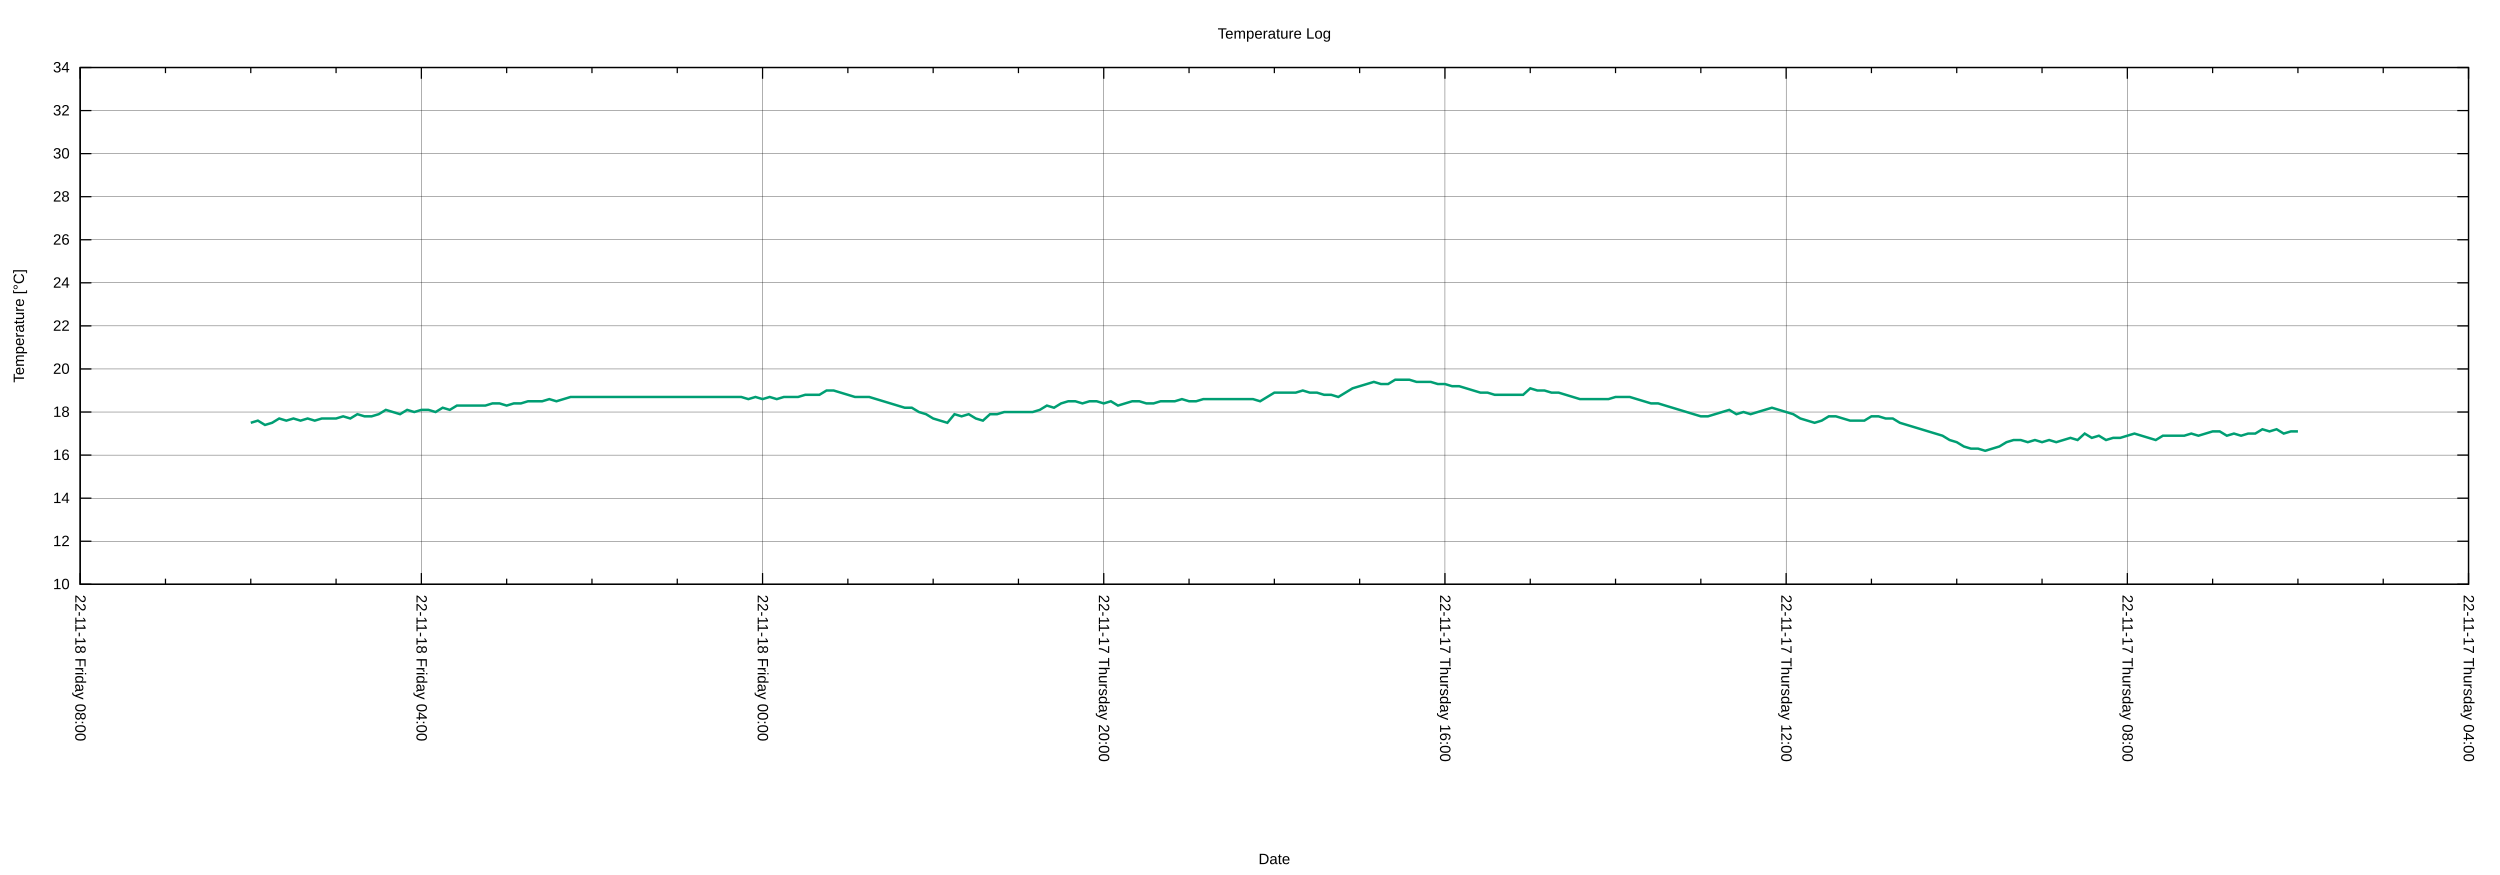
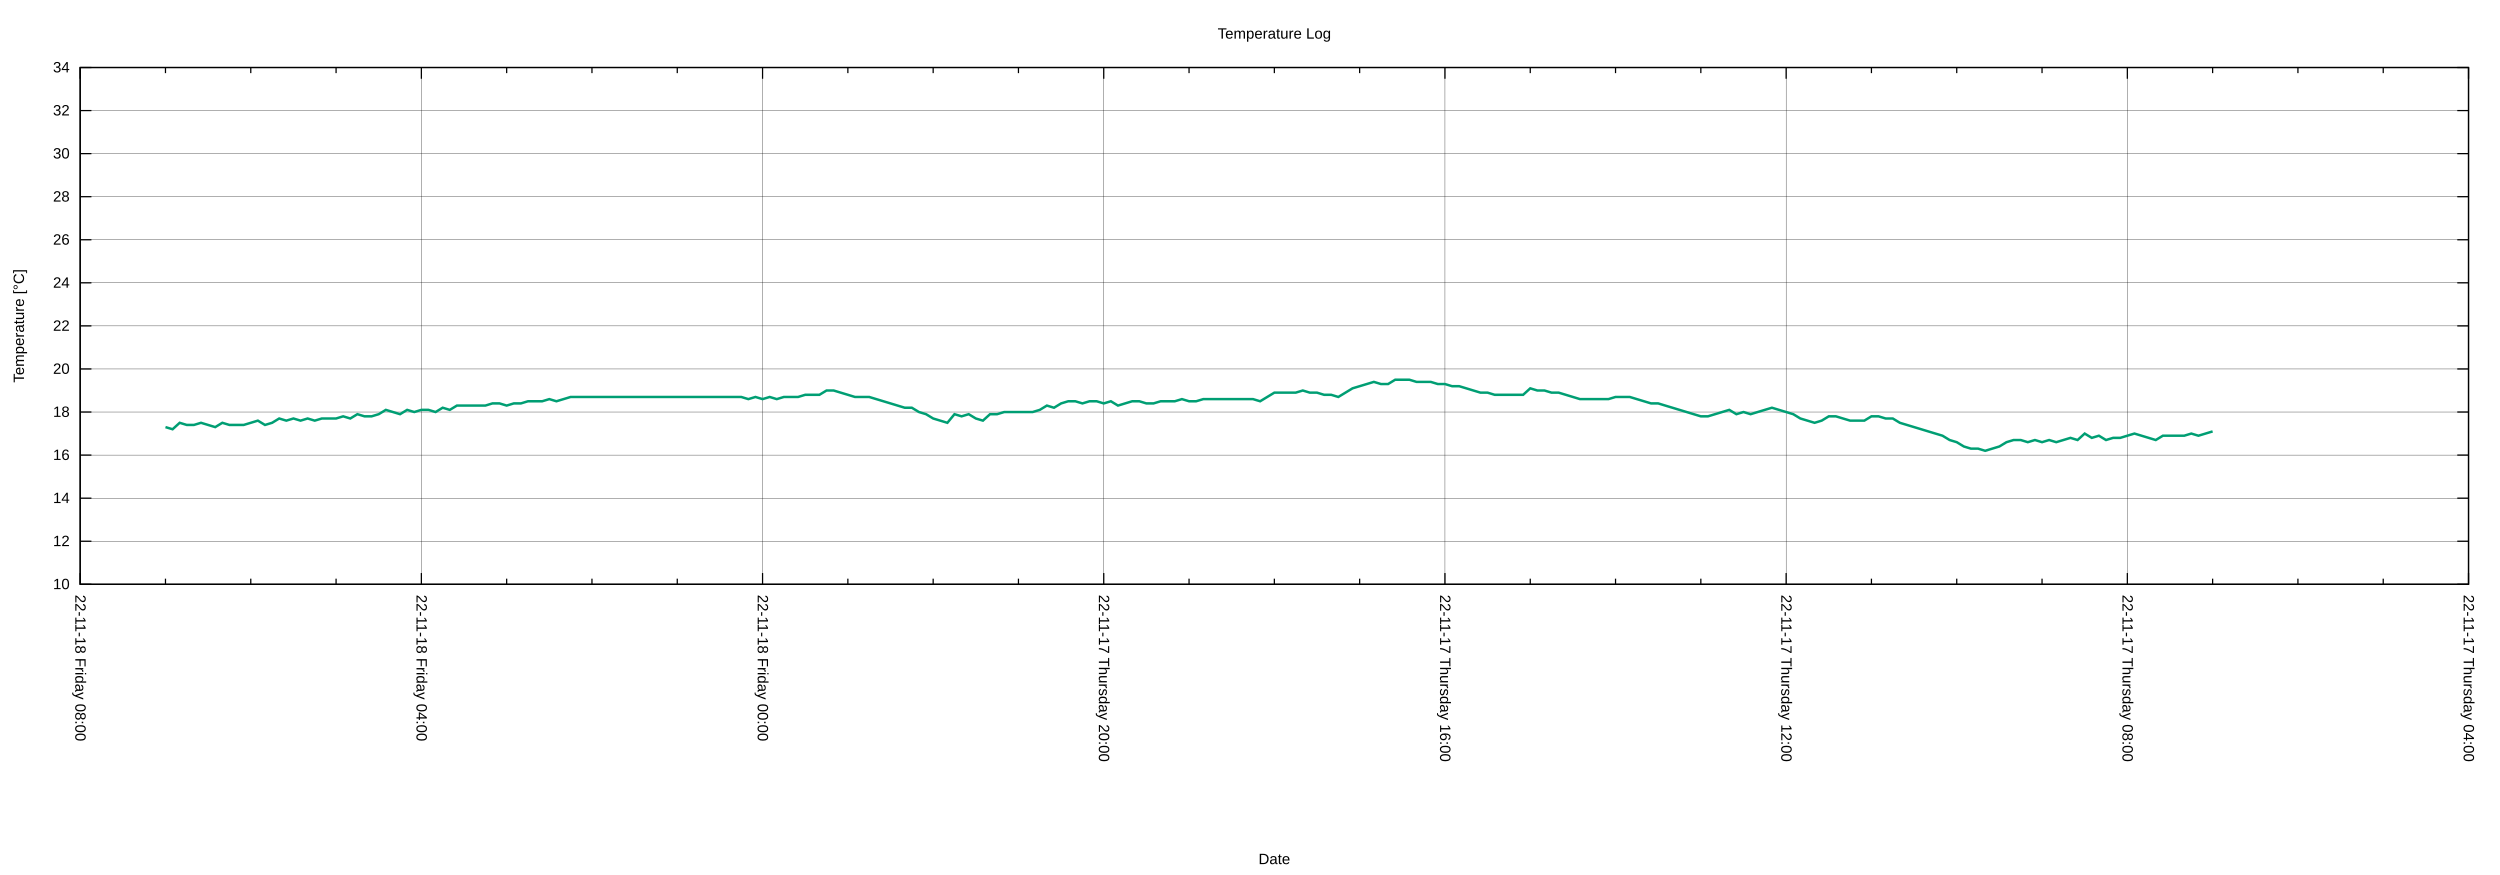
<svg xmlns="http://www.w3.org/2000/svg" xmlns:xlink="http://www.w3.org/1999/xlink" width="2000" height="700" viewBox="0 0 2000 700">
  <g id="gnuplot_canvas">
    <rect x="0" y="0" width="2000" height="700" fill="none" />
    <defs>
      <circle id="gpDot" r="0.5" stroke-width="0.5" stroke="currentColor" />
      <path id="gpPt0" stroke-width="0.222" stroke="currentColor" d="M-1,0 h2 M0,-1 v2" />
      <path id="gpPt1" stroke-width="0.222" stroke="currentColor" d="M-1,-1 L1,1 M1,-1 L-1,1" />
      <path id="gpPt2" stroke-width="0.222" stroke="currentColor" d="M-1,0 L1,0 M0,-1 L0,1 M-1,-1 L1,1 M-1,1 L1,-1" />
      <rect id="gpPt3" stroke-width="0.222" stroke="currentColor" x="-1" y="-1" width="2" height="2" />
      <rect id="gpPt4" stroke-width="0.222" stroke="currentColor" fill="currentColor" x="-1" y="-1" width="2" height="2" />
      <circle id="gpPt5" stroke-width="0.222" stroke="currentColor" cx="0" cy="0" r="1" />
      <use xlink:href="#gpPt5" id="gpPt6" fill="currentColor" stroke="none" />
      <path id="gpPt7" stroke-width="0.222" stroke="currentColor" d="M0,-1.33 L-1.33,0.67 L1.33,0.67 z" />
      <use xlink:href="#gpPt7" id="gpPt8" fill="currentColor" stroke="none" />
      <use xlink:href="#gpPt7" id="gpPt9" stroke="currentColor" transform="rotate(180)" />
      <use xlink:href="#gpPt9" id="gpPt10" fill="currentColor" stroke="none" />
      <use xlink:href="#gpPt3" id="gpPt11" stroke="currentColor" transform="rotate(45)" />
      <use xlink:href="#gpPt11" id="gpPt12" fill="currentColor" stroke="none" />
      <path id="gpPt13" stroke-width="0.222" stroke="currentColor" d="M0,1.330 L1.265,0.411 L0.782,-1.067 L-0.782,-1.076 L-1.265,0.411 z" />
      <use xlink:href="#gpPt13" id="gpPt14" fill="currentColor" stroke="none" />
      <filter id="textbox" filterUnits="objectBoundingBox" x="0" y="0" height="1" width="1">
        <feFlood flood-color="white" flood-opacity="1" result="bgnd" />
        <feComposite in="SourceGraphic" in2="bgnd" operator="atop" />
      </filter>
      <filter id="greybox" filterUnits="objectBoundingBox" x="0" y="0" height="1" width="1">
        <feFlood flood-color="lightgrey" flood-opacity="1" result="grey" />
        <feComposite in="SourceGraphic" in2="grey" operator="atop" />
      </filter>
    </defs>
    <g fill="none" color="white" stroke="currentColor" stroke-width="1.00" stroke-linecap="butt" stroke-linejoin="miter">
</g>
    <g fill="none" color="black" stroke="currentColor" stroke-width="1.00" stroke-linecap="butt" stroke-linejoin="miter">
</g>
    <g fill="none" color="black" stroke="black" stroke-width="0.25" stroke-linecap="butt" stroke-linejoin="miter">
</g>
    <g fill="none" color="black" stroke="currentColor" stroke-width="0.25" stroke-linecap="butt" stroke-linejoin="miter">
      <path stroke="black" class="gridline" d="M64.14,467.43 L1974.82,467.43  " />
    </g>
    <g fill="none" color="black" stroke="black" stroke-width="1.00" stroke-linecap="butt" stroke-linejoin="miter">
</g>
    <g fill="none" color="black" stroke="currentColor" stroke-width="1.00" stroke-linecap="butt" stroke-linejoin="miter">
      <path stroke="black" d="M64.14,467.43 L73.14,467.43 M1974.82,467.43 L1965.82,467.43  " />
      <g transform="translate(55.75,471.33)" stroke="none" fill="black" font-family="Arial" font-size="12.00" text-anchor="end">
        <text>
          <tspan font-family="Arial"> 10</tspan>
        </text>
      </g>
    </g>
    <g fill="none" color="black" stroke="currentColor" stroke-width="1.00" stroke-linecap="butt" stroke-linejoin="miter">
</g>
    <g fill="none" color="black" stroke="black" stroke-width="0.25" stroke-linecap="butt" stroke-linejoin="miter">
</g>
    <g fill="none" color="black" stroke="currentColor" stroke-width="0.25" stroke-linecap="butt" stroke-linejoin="miter">
      <path stroke="black" class="gridline" d="M64.14,432.98 L1974.82,432.98  " />
    </g>
    <g fill="none" color="black" stroke="black" stroke-width="1.00" stroke-linecap="butt" stroke-linejoin="miter">
</g>
    <g fill="none" color="black" stroke="currentColor" stroke-width="1.00" stroke-linecap="butt" stroke-linejoin="miter">
      <path stroke="black" d="M64.14,432.98 L73.14,432.98 M1974.82,432.98 L1965.82,432.98  " />
      <g transform="translate(55.75,436.88)" stroke="none" fill="black" font-family="Arial" font-size="12.00" text-anchor="end">
        <text>
          <tspan font-family="Arial"> 12</tspan>
        </text>
      </g>
    </g>
    <g fill="none" color="black" stroke="currentColor" stroke-width="1.00" stroke-linecap="butt" stroke-linejoin="miter">
</g>
    <g fill="none" color="black" stroke="black" stroke-width="0.25" stroke-linecap="butt" stroke-linejoin="miter">
</g>
    <g fill="none" color="black" stroke="currentColor" stroke-width="0.25" stroke-linecap="butt" stroke-linejoin="miter">
      <path stroke="black" class="gridline" d="M64.14,398.53 L1974.82,398.53  " />
    </g>
    <g fill="none" color="black" stroke="black" stroke-width="1.00" stroke-linecap="butt" stroke-linejoin="miter">
</g>
    <g fill="none" color="black" stroke="currentColor" stroke-width="1.00" stroke-linecap="butt" stroke-linejoin="miter">
      <path stroke="black" d="M64.14,398.53 L73.14,398.53 M1974.82,398.53 L1965.82,398.53  " />
      <g transform="translate(55.75,402.43)" stroke="none" fill="black" font-family="Arial" font-size="12.00" text-anchor="end">
        <text>
          <tspan font-family="Arial"> 14</tspan>
        </text>
      </g>
    </g>
    <g fill="none" color="black" stroke="currentColor" stroke-width="1.00" stroke-linecap="butt" stroke-linejoin="miter">
</g>
    <g fill="none" color="black" stroke="black" stroke-width="0.25" stroke-linecap="butt" stroke-linejoin="miter">
</g>
    <g fill="none" color="black" stroke="currentColor" stroke-width="0.25" stroke-linecap="butt" stroke-linejoin="miter">
      <path stroke="black" class="gridline" d="M64.14,364.07 L1974.82,364.07  " />
    </g>
    <g fill="none" color="black" stroke="black" stroke-width="1.00" stroke-linecap="butt" stroke-linejoin="miter">
</g>
    <g fill="none" color="black" stroke="currentColor" stroke-width="1.00" stroke-linecap="butt" stroke-linejoin="miter">
      <path stroke="black" d="M64.14,364.07 L73.14,364.07 M1974.82,364.07 L1965.82,364.07  " />
      <g transform="translate(55.75,367.97)" stroke="none" fill="black" font-family="Arial" font-size="12.00" text-anchor="end">
        <text>
          <tspan font-family="Arial"> 16</tspan>
        </text>
      </g>
    </g>
    <g fill="none" color="black" stroke="currentColor" stroke-width="1.00" stroke-linecap="butt" stroke-linejoin="miter">
</g>
    <g fill="none" color="black" stroke="black" stroke-width="0.25" stroke-linecap="butt" stroke-linejoin="miter">
</g>
    <g fill="none" color="black" stroke="currentColor" stroke-width="0.25" stroke-linecap="butt" stroke-linejoin="miter">
      <path stroke="black" class="gridline" d="M64.14,329.62 L1974.82,329.62  " />
    </g>
    <g fill="none" color="black" stroke="black" stroke-width="1.00" stroke-linecap="butt" stroke-linejoin="miter">
</g>
    <g fill="none" color="black" stroke="currentColor" stroke-width="1.00" stroke-linecap="butt" stroke-linejoin="miter">
      <path stroke="black" d="M64.14,329.62 L73.14,329.62 M1974.82,329.62 L1965.82,329.62  " />
      <g transform="translate(55.75,333.52)" stroke="none" fill="black" font-family="Arial" font-size="12.00" text-anchor="end">
        <text>
          <tspan font-family="Arial"> 18</tspan>
        </text>
      </g>
    </g>
    <g fill="none" color="black" stroke="currentColor" stroke-width="1.00" stroke-linecap="butt" stroke-linejoin="miter">
</g>
    <g fill="none" color="black" stroke="black" stroke-width="0.25" stroke-linecap="butt" stroke-linejoin="miter">
</g>
    <g fill="none" color="black" stroke="currentColor" stroke-width="0.25" stroke-linecap="butt" stroke-linejoin="miter">
      <path stroke="black" class="gridline" d="M64.14,295.17 L1974.82,295.17  " />
    </g>
    <g fill="none" color="black" stroke="black" stroke-width="1.00" stroke-linecap="butt" stroke-linejoin="miter">
</g>
    <g fill="none" color="black" stroke="currentColor" stroke-width="1.00" stroke-linecap="butt" stroke-linejoin="miter">
      <path stroke="black" d="M64.14,295.17 L73.14,295.17 M1974.82,295.17 L1965.82,295.17  " />
      <g transform="translate(55.75,299.07)" stroke="none" fill="black" font-family="Arial" font-size="12.00" text-anchor="end">
        <text>
          <tspan font-family="Arial"> 20</tspan>
        </text>
      </g>
    </g>
    <g fill="none" color="black" stroke="currentColor" stroke-width="1.00" stroke-linecap="butt" stroke-linejoin="miter">
</g>
    <g fill="none" color="black" stroke="black" stroke-width="0.25" stroke-linecap="butt" stroke-linejoin="miter">
</g>
    <g fill="none" color="black" stroke="currentColor" stroke-width="0.25" stroke-linecap="butt" stroke-linejoin="miter">
      <path stroke="black" class="gridline" d="M64.14,260.72 L1974.82,260.72  " />
    </g>
    <g fill="none" color="black" stroke="black" stroke-width="1.00" stroke-linecap="butt" stroke-linejoin="miter">
</g>
    <g fill="none" color="black" stroke="currentColor" stroke-width="1.00" stroke-linecap="butt" stroke-linejoin="miter">
      <path stroke="black" d="M64.14,260.72 L73.14,260.72 M1974.82,260.72 L1965.82,260.72  " />
      <g transform="translate(55.75,264.62)" stroke="none" fill="black" font-family="Arial" font-size="12.00" text-anchor="end">
        <text>
          <tspan font-family="Arial"> 22</tspan>
        </text>
      </g>
    </g>
    <g fill="none" color="black" stroke="currentColor" stroke-width="1.00" stroke-linecap="butt" stroke-linejoin="miter">
</g>
    <g fill="none" color="black" stroke="black" stroke-width="0.25" stroke-linecap="butt" stroke-linejoin="miter">
</g>
    <g fill="none" color="black" stroke="currentColor" stroke-width="0.25" stroke-linecap="butt" stroke-linejoin="miter">
      <path stroke="black" class="gridline" d="M64.14,226.27 L1974.82,226.27  " />
    </g>
    <g fill="none" color="black" stroke="black" stroke-width="1.00" stroke-linecap="butt" stroke-linejoin="miter">
</g>
    <g fill="none" color="black" stroke="currentColor" stroke-width="1.00" stroke-linecap="butt" stroke-linejoin="miter">
      <path stroke="black" d="M64.14,226.27 L73.14,226.27 M1974.82,226.27 L1965.82,226.27  " />
      <g transform="translate(55.75,230.17)" stroke="none" fill="black" font-family="Arial" font-size="12.00" text-anchor="end">
        <text>
          <tspan font-family="Arial"> 24</tspan>
        </text>
      </g>
    </g>
    <g fill="none" color="black" stroke="currentColor" stroke-width="1.00" stroke-linecap="butt" stroke-linejoin="miter">
</g>
    <g fill="none" color="black" stroke="black" stroke-width="0.25" stroke-linecap="butt" stroke-linejoin="miter">
</g>
    <g fill="none" color="black" stroke="currentColor" stroke-width="0.25" stroke-linecap="butt" stroke-linejoin="miter">
      <path stroke="black" class="gridline" d="M64.14,191.82 L1974.82,191.82  " />
    </g>
    <g fill="none" color="black" stroke="black" stroke-width="1.00" stroke-linecap="butt" stroke-linejoin="miter">
</g>
    <g fill="none" color="black" stroke="currentColor" stroke-width="1.00" stroke-linecap="butt" stroke-linejoin="miter">
      <path stroke="black" d="M64.14,191.82 L73.14,191.82 M1974.82,191.82 L1965.82,191.82  " />
      <g transform="translate(55.75,195.72)" stroke="none" fill="black" font-family="Arial" font-size="12.00" text-anchor="end">
        <text>
          <tspan font-family="Arial"> 26</tspan>
        </text>
      </g>
    </g>
    <g fill="none" color="black" stroke="currentColor" stroke-width="1.00" stroke-linecap="butt" stroke-linejoin="miter">
</g>
    <g fill="none" color="black" stroke="black" stroke-width="0.25" stroke-linecap="butt" stroke-linejoin="miter">
</g>
    <g fill="none" color="black" stroke="currentColor" stroke-width="0.25" stroke-linecap="butt" stroke-linejoin="miter">
      <path stroke="black" class="gridline" d="M64.14,157.36 L1974.82,157.36  " />
    </g>
    <g fill="none" color="black" stroke="black" stroke-width="1.00" stroke-linecap="butt" stroke-linejoin="miter">
</g>
    <g fill="none" color="black" stroke="currentColor" stroke-width="1.00" stroke-linecap="butt" stroke-linejoin="miter">
      <path stroke="black" d="M64.14,157.36 L73.14,157.36 M1974.82,157.36 L1965.82,157.36  " />
      <g transform="translate(55.75,161.26)" stroke="none" fill="black" font-family="Arial" font-size="12.00" text-anchor="end">
        <text>
          <tspan font-family="Arial"> 28</tspan>
        </text>
      </g>
    </g>
    <g fill="none" color="black" stroke="currentColor" stroke-width="1.00" stroke-linecap="butt" stroke-linejoin="miter">
</g>
    <g fill="none" color="black" stroke="black" stroke-width="0.25" stroke-linecap="butt" stroke-linejoin="miter">
</g>
    <g fill="none" color="black" stroke="currentColor" stroke-width="0.25" stroke-linecap="butt" stroke-linejoin="miter">
      <path stroke="black" class="gridline" d="M64.14,122.91 L1974.82,122.91  " />
    </g>
    <g fill="none" color="black" stroke="black" stroke-width="1.00" stroke-linecap="butt" stroke-linejoin="miter">
</g>
    <g fill="none" color="black" stroke="currentColor" stroke-width="1.00" stroke-linecap="butt" stroke-linejoin="miter">
      <path stroke="black" d="M64.14,122.91 L73.14,122.91 M1974.82,122.91 L1965.82,122.91  " />
      <g transform="translate(55.75,126.81)" stroke="none" fill="black" font-family="Arial" font-size="12.00" text-anchor="end">
        <text>
          <tspan font-family="Arial"> 30</tspan>
        </text>
      </g>
    </g>
    <g fill="none" color="black" stroke="currentColor" stroke-width="1.00" stroke-linecap="butt" stroke-linejoin="miter">
</g>
    <g fill="none" color="black" stroke="black" stroke-width="0.25" stroke-linecap="butt" stroke-linejoin="miter">
</g>
    <g fill="none" color="black" stroke="currentColor" stroke-width="0.25" stroke-linecap="butt" stroke-linejoin="miter">
      <path stroke="black" class="gridline" d="M64.14,88.46 L1974.82,88.46  " />
    </g>
    <g fill="none" color="black" stroke="black" stroke-width="1.00" stroke-linecap="butt" stroke-linejoin="miter">
</g>
    <g fill="none" color="black" stroke="currentColor" stroke-width="1.00" stroke-linecap="butt" stroke-linejoin="miter">
      <path stroke="black" d="M64.14,88.46 L73.14,88.46 M1974.82,88.46 L1965.82,88.46  " />
      <g transform="translate(55.75,92.36)" stroke="none" fill="black" font-family="Arial" font-size="12.00" text-anchor="end">
        <text>
          <tspan font-family="Arial"> 32</tspan>
        </text>
      </g>
    </g>
    <g fill="none" color="black" stroke="currentColor" stroke-width="1.00" stroke-linecap="butt" stroke-linejoin="miter">
</g>
    <g fill="none" color="black" stroke="black" stroke-width="0.25" stroke-linecap="butt" stroke-linejoin="miter">
</g>
    <g fill="none" color="black" stroke="currentColor" stroke-width="0.25" stroke-linecap="butt" stroke-linejoin="miter">
      <path stroke="black" class="gridline" d="M64.14,54.01 L1974.82,54.01  " />
    </g>
    <g fill="none" color="black" stroke="black" stroke-width="1.00" stroke-linecap="butt" stroke-linejoin="miter">
</g>
    <g fill="none" color="black" stroke="currentColor" stroke-width="1.00" stroke-linecap="butt" stroke-linejoin="miter">
      <path stroke="black" d="M64.14,54.01 L73.14,54.01 M1974.82,54.01 L1965.82,54.01  " />
      <g transform="translate(55.75,57.91)" stroke="none" fill="black" font-family="Arial" font-size="12.00" text-anchor="end">
        <text>
          <tspan font-family="Arial"> 34</tspan>
        </text>
      </g>
    </g>
    <g fill="none" color="black" stroke="currentColor" stroke-width="1.00" stroke-linecap="butt" stroke-linejoin="miter">
</g>
    <g fill="none" color="black" stroke="black" stroke-width="0.25" stroke-linecap="butt" stroke-linejoin="miter">
</g>
    <g fill="none" color="black" stroke="currentColor" stroke-width="0.25" stroke-linecap="butt" stroke-linejoin="miter">
      <path stroke="black" class="gridline" d="M1974.82,467.43 L1974.82,54.01  " />
    </g>
    <g fill="none" color="black" stroke="black" stroke-width="1.00" stroke-linecap="butt" stroke-linejoin="miter">
</g>
    <g fill="none" color="black" stroke="currentColor" stroke-width="1.00" stroke-linecap="butt" stroke-linejoin="miter">
      <path stroke="black" d="M1974.82,467.43 L1974.82,458.43 M1974.82,54.01 L1974.82,63.01  " />
      <g transform="translate(1970.92,475.82) rotate(90)" stroke="none" fill="black" font-family="Arial" font-size="12.00" text-anchor="start">
        <text>
          <tspan font-family="Arial">22-11-17 Thursday 04:00</tspan>
        </text>
      </g>
    </g>
    <g fill="none" color="black" stroke="currentColor" stroke-width="1.00" stroke-linecap="butt" stroke-linejoin="miter">
      <path stroke="black" d="M1906.58,467.43 L1906.58,462.93 M1906.58,54.01 L1906.58,58.51 M1838.34,467.43 L1838.34,462.93 M1838.34,54.01 L1838.34,58.51   M1770.10,467.43 L1770.10,462.93 M1770.10,54.01 L1770.10,58.51  " />
    </g>
    <g fill="none" color="black" stroke="black" stroke-width="0.25" stroke-linecap="butt" stroke-linejoin="miter">
</g>
    <g fill="none" color="black" stroke="currentColor" stroke-width="0.25" stroke-linecap="butt" stroke-linejoin="miter">
      <path stroke="black" class="gridline" d="M1701.87,467.43 L1701.87,54.01  " />
    </g>
    <g fill="none" color="black" stroke="black" stroke-width="1.00" stroke-linecap="butt" stroke-linejoin="miter">
</g>
    <g fill="none" color="black" stroke="currentColor" stroke-width="1.00" stroke-linecap="butt" stroke-linejoin="miter">
      <path stroke="black" d="M1701.87,467.43 L1701.87,458.43 M1701.87,54.01 L1701.87,63.01  " />
      <g transform="translate(1697.97,475.82) rotate(90)" stroke="none" fill="black" font-family="Arial" font-size="12.00" text-anchor="start">
        <text>
          <tspan font-family="Arial">22-11-17 Thursday 08:00</tspan>
        </text>
      </g>
    </g>
    <g fill="none" color="black" stroke="currentColor" stroke-width="1.00" stroke-linecap="butt" stroke-linejoin="miter">
      <path stroke="black" d="M1633.63,467.43 L1633.63,462.93 M1633.63,54.01 L1633.63,58.51 M1565.39,467.43 L1565.39,462.93 M1565.39,54.01 L1565.39,58.51   M1497.15,467.43 L1497.15,462.93 M1497.15,54.01 L1497.15,58.51  " />
    </g>
    <g fill="none" color="black" stroke="black" stroke-width="0.25" stroke-linecap="butt" stroke-linejoin="miter">
</g>
    <g fill="none" color="black" stroke="currentColor" stroke-width="0.25" stroke-linecap="butt" stroke-linejoin="miter">
      <path stroke="black" class="gridline" d="M1428.91,467.43 L1428.91,54.01  " />
    </g>
    <g fill="none" color="black" stroke="black" stroke-width="1.00" stroke-linecap="butt" stroke-linejoin="miter">
</g>
    <g fill="none" color="black" stroke="currentColor" stroke-width="1.00" stroke-linecap="butt" stroke-linejoin="miter">
      <path stroke="black" d="M1428.91,467.43 L1428.91,458.43 M1428.91,54.01 L1428.91,63.01  " />
      <g transform="translate(1425.01,475.82) rotate(90)" stroke="none" fill="black" font-family="Arial" font-size="12.00" text-anchor="start">
        <text>
          <tspan font-family="Arial">22-11-17 Thursday 12:00</tspan>
        </text>
      </g>
    </g>
    <g fill="none" color="black" stroke="currentColor" stroke-width="1.00" stroke-linecap="butt" stroke-linejoin="miter">
      <path stroke="black" d="M1360.67,467.43 L1360.67,462.93 M1360.67,54.01 L1360.67,58.51 M1292.43,467.43 L1292.43,462.93 M1292.43,54.01 L1292.43,58.51   M1224.20,467.43 L1224.20,462.93 M1224.20,54.01 L1224.20,58.51  " />
    </g>
    <g fill="none" color="black" stroke="black" stroke-width="0.25" stroke-linecap="butt" stroke-linejoin="miter">
</g>
    <g fill="none" color="black" stroke="currentColor" stroke-width="0.25" stroke-linecap="butt" stroke-linejoin="miter">
      <path stroke="black" class="gridline" d="M1155.96,467.43 L1155.96,54.01  " />
    </g>
    <g fill="none" color="black" stroke="black" stroke-width="1.00" stroke-linecap="butt" stroke-linejoin="miter">
</g>
    <g fill="none" color="black" stroke="currentColor" stroke-width="1.00" stroke-linecap="butt" stroke-linejoin="miter">
      <path stroke="black" d="M1155.96,467.43 L1155.96,458.43 M1155.96,54.01 L1155.96,63.01  " />
      <g transform="translate(1152.06,475.82) rotate(90)" stroke="none" fill="black" font-family="Arial" font-size="12.00" text-anchor="start">
        <text>
          <tspan font-family="Arial">22-11-17 Thursday 16:00</tspan>
        </text>
      </g>
    </g>
    <g fill="none" color="black" stroke="currentColor" stroke-width="1.00" stroke-linecap="butt" stroke-linejoin="miter">
      <path stroke="black" d="M1087.72,467.43 L1087.72,462.93 M1087.72,54.01 L1087.72,58.51 M1019.48,467.43 L1019.48,462.93 M1019.48,54.01 L1019.48,58.51   M951.24,467.43 L951.24,462.93 M951.24,54.01 L951.24,58.51  " />
    </g>
    <g fill="none" color="black" stroke="black" stroke-width="0.25" stroke-linecap="butt" stroke-linejoin="miter">
</g>
    <g fill="none" color="black" stroke="currentColor" stroke-width="0.25" stroke-linecap="butt" stroke-linejoin="miter">
      <path stroke="black" class="gridline" d="M883.00,467.43 L883.00,54.01  " />
    </g>
    <g fill="none" color="black" stroke="black" stroke-width="1.00" stroke-linecap="butt" stroke-linejoin="miter">
</g>
    <g fill="none" color="black" stroke="currentColor" stroke-width="1.00" stroke-linecap="butt" stroke-linejoin="miter">
      <path stroke="black" d="M883.00,467.43 L883.00,458.43 M883.00,54.01 L883.00,63.01  " />
      <g transform="translate(879.10,475.82) rotate(90)" stroke="none" fill="black" font-family="Arial" font-size="12.00" text-anchor="start">
        <text>
          <tspan font-family="Arial">22-11-17 Thursday 20:00</tspan>
        </text>
      </g>
    </g>
    <g fill="none" color="black" stroke="currentColor" stroke-width="1.00" stroke-linecap="butt" stroke-linejoin="miter">
      <path stroke="black" d="M814.76,467.43 L814.76,462.93 M814.76,54.01 L814.76,58.51 M746.53,467.43 L746.53,462.93 M746.53,54.01 L746.53,58.51   M678.29,467.43 L678.29,462.93 M678.29,54.01 L678.29,58.51  " />
    </g>
    <g fill="none" color="black" stroke="black" stroke-width="0.25" stroke-linecap="butt" stroke-linejoin="miter">
</g>
    <g fill="none" color="black" stroke="currentColor" stroke-width="0.25" stroke-linecap="butt" stroke-linejoin="miter">
      <path stroke="black" class="gridline" d="M610.05,467.43 L610.05,54.01  " />
    </g>
    <g fill="none" color="black" stroke="black" stroke-width="1.00" stroke-linecap="butt" stroke-linejoin="miter">
</g>
    <g fill="none" color="black" stroke="currentColor" stroke-width="1.00" stroke-linecap="butt" stroke-linejoin="miter">
      <path stroke="black" d="M610.05,467.43 L610.05,458.43 M610.05,54.01 L610.05,63.01  " />
      <g transform="translate(606.15,475.82) rotate(90)" stroke="none" fill="black" font-family="Arial" font-size="12.00" text-anchor="start">
        <text>
          <tspan font-family="Arial">22-11-18 Friday 00:00</tspan>
        </text>
      </g>
    </g>
    <g fill="none" color="black" stroke="currentColor" stroke-width="1.00" stroke-linecap="butt" stroke-linejoin="miter">
      <path stroke="black" d="M541.81,467.43 L541.81,462.93 M541.81,54.01 L541.81,58.51 M473.57,467.43 L473.57,462.93 M473.57,54.01 L473.57,58.51   M405.33,467.43 L405.33,462.93 M405.33,54.01 L405.33,58.51  " />
    </g>
    <g fill="none" color="black" stroke="black" stroke-width="0.25" stroke-linecap="butt" stroke-linejoin="miter">
</g>
    <g fill="none" color="black" stroke="currentColor" stroke-width="0.25" stroke-linecap="butt" stroke-linejoin="miter">
      <path stroke="black" class="gridline" d="M337.09,467.43 L337.09,54.01  " />
    </g>
    <g fill="none" color="black" stroke="black" stroke-width="1.00" stroke-linecap="butt" stroke-linejoin="miter">
</g>
    <g fill="none" color="black" stroke="currentColor" stroke-width="1.00" stroke-linecap="butt" stroke-linejoin="miter">
      <path stroke="black" d="M337.09,467.43 L337.09,458.43 M337.09,54.01 L337.09,63.01  " />
      <g transform="translate(333.19,475.82) rotate(90)" stroke="none" fill="black" font-family="Arial" font-size="12.00" text-anchor="start">
        <text>
          <tspan font-family="Arial">22-11-18 Friday 04:00</tspan>
        </text>
      </g>
    </g>
    <g fill="none" color="black" stroke="currentColor" stroke-width="1.00" stroke-linecap="butt" stroke-linejoin="miter">
      <path stroke="black" d="M268.86,467.43 L268.86,462.93 M268.86,54.01 L268.86,58.51 M200.62,467.43 L200.62,462.93 M200.62,54.01 L200.62,58.51   M132.38,467.43 L132.38,462.93 M132.38,54.01 L132.38,58.51  " />
    </g>
    <g fill="none" color="black" stroke="black" stroke-width="0.25" stroke-linecap="butt" stroke-linejoin="miter">
</g>
    <g fill="none" color="black" stroke="currentColor" stroke-width="0.25" stroke-linecap="butt" stroke-linejoin="miter">
      <path stroke="black" class="gridline" d="M64.14,467.43 L64.14,54.01  " />
    </g>
    <g fill="none" color="black" stroke="black" stroke-width="1.00" stroke-linecap="butt" stroke-linejoin="miter">
</g>
    <g fill="none" color="black" stroke="currentColor" stroke-width="1.00" stroke-linecap="butt" stroke-linejoin="miter">
      <path stroke="black" d="M64.14,467.43 L64.14,458.43 M64.14,54.01 L64.14,63.01  " />
      <g transform="translate(60.24,475.82) rotate(90)" stroke="none" fill="black" font-family="Arial" font-size="12.00" text-anchor="start">
        <text>
          <tspan font-family="Arial">22-11-18 Friday 08:00</tspan>
        </text>
      </g>
    </g>
    <g fill="none" color="black" stroke="currentColor" stroke-width="1.00" stroke-linecap="butt" stroke-linejoin="miter">
</g>
    <g fill="none" color="black" stroke="currentColor" stroke-width="1.00" stroke-linecap="butt" stroke-linejoin="miter">
      <path stroke="black" d="M64.14,54.01 L64.14,467.43 L1974.82,467.43 L1974.82,54.01 L64.14,54.01 Z  " />
    </g>
    <g fill="none" color="black" stroke="currentColor" stroke-width="1.00" stroke-linecap="butt" stroke-linejoin="miter">
      <g transform="translate(19.18,260.72) rotate(270)" stroke="none" fill="black" font-family="Arial" font-size="12.00" text-anchor="middle">
        <text>
          <tspan font-family="Arial">Temperature [°C]</tspan>
        </text>
      </g>
    </g>
    <g fill="none" color="black" stroke="currentColor" stroke-width="1.00" stroke-linecap="butt" stroke-linejoin="miter">
      <g transform="translate(1019.48,691.30)" stroke="none" fill="black" font-family="Arial" font-size="12.00" text-anchor="middle">
        <text>
          <tspan font-family="Arial">Date</tspan>
        </text>
      </g>
    </g>
    <g fill="none" color="black" stroke="currentColor" stroke-width="1.00" stroke-linecap="butt" stroke-linejoin="miter">
</g>
    <g id="gnuplot_plot_1">
      <g fill="none" color="white" stroke="currentColor" stroke-width="2.00" stroke-linecap="butt" stroke-linejoin="miter">
</g>
      <g fill="none" color="black" stroke="currentColor" stroke-width="2.00" stroke-linecap="butt" stroke-linejoin="miter">
-         <path stroke="rgb(  0, 158, 115)" d="M200.62,338.24 L206.30,336.51 L211.99,339.96 L217.68,338.24 L223.36,334.79 L229.05,336.51 L234.74,334.79 L240.42,336.51   L246.11,334.79 L251.80,336.51 L257.48,334.79 L263.17,334.79 L268.86,334.79 L274.54,333.07 L280.23,334.79 L285.92,331.35   L291.60,333.07 L297.29,333.07 L302.98,331.35 L308.66,327.90 L314.35,329.62 L320.03,331.35 L325.72,327.90 L331.41,329.62   L337.09,327.90 L342.78,327.90 L348.47,329.62 L354.15,326.18 L359.84,327.90 L365.53,324.46 L371.21,324.46 L376.90,324.46   L382.59,324.46 L388.27,324.46 L393.96,322.73 L399.65,322.73 L405.33,324.46 L411.02,322.73 L416.71,322.73 L422.39,321.01   L428.08,321.01 L433.77,321.01 L439.45,319.29 L445.14,321.01 L450.83,319.29 L456.51,317.57 L462.20,317.57 L467.88,317.57   L473.57,317.57 L479.26,317.57 L484.94,317.57 L490.63,317.57 L496.32,317.57 L502.00,317.57 L507.69,317.57 L513.38,317.57   L519.06,317.57 L524.75,317.57 L530.44,317.57 L536.12,317.57 L541.81,317.57 L547.50,317.57 L553.18,317.57 L558.87,317.57   L564.56,317.57 L570.24,317.57 L575.93,317.57 L581.62,317.57 L587.30,317.57 L592.99,317.57 L598.68,319.29 L604.36,317.57   L610.05,319.29 L615.74,317.57 L621.42,319.29 L627.11,317.57 L632.79,317.57 L638.48,317.57 L644.17,315.84 L649.85,315.84   L655.54,315.84 L661.23,312.40 L666.91,312.40 L672.60,314.12 L678.29,315.84 L683.97,317.57 L689.66,317.57 L695.35,317.57   L701.03,319.29 L706.72,321.01 L712.41,322.73 L718.09,324.46 L723.78,326.18 L729.47,326.18 L735.15,329.62 L740.84,331.35   L746.53,334.79 L752.21,336.51 L757.90,338.24 L763.59,331.35 L769.27,333.07 L774.96,331.35 L780.65,334.79 L786.33,336.51   L792.02,331.35 L797.70,331.35 L803.39,329.62 L809.08,329.62 L814.76,329.62 L820.45,329.62 L826.14,329.62 L831.82,327.90   L837.51,324.46 L843.20,326.18 L848.88,322.73 L854.57,321.01 L860.26,321.01 L865.94,322.73 L871.63,321.01 L877.32,321.01   L883.00,322.73 L888.69,321.01 L894.38,324.46 L900.06,322.73 L905.75,321.01 L911.44,321.01 L917.12,322.73 L922.81,322.73   L928.50,321.01 L934.18,321.01 L939.87,321.01 L945.55,319.29 L951.24,321.01 L956.93,321.01 L962.61,319.29 L968.30,319.29   L973.99,319.29 L979.67,319.29 L985.36,319.29 L991.05,319.29 L996.73,319.29 L1002.42,319.29 L1008.11,321.01 L1013.79,317.57   L1019.48,314.12 L1025.17,314.12 L1030.85,314.12 L1036.54,314.12 L1042.23,312.40 L1047.91,314.12 L1053.60,314.12 L1059.29,315.84   L1064.97,315.84 L1070.66,317.57 L1076.35,314.12 L1082.03,310.67 L1087.72,308.95 L1093.41,307.23 L1099.09,305.51 L1104.78,307.23   L1110.46,307.23 L1116.15,303.78 L1121.84,303.78 L1127.52,303.78 L1133.21,305.51 L1138.90,305.51 L1144.58,305.51 L1150.27,307.23   L1155.96,307.23 L1161.64,308.95 L1167.33,308.95 L1173.02,310.67 L1178.70,312.40 L1184.39,314.12 L1190.08,314.12 L1195.76,315.84   L1201.45,315.84 L1207.14,315.84 L1212.82,315.84 L1218.51,315.84 L1224.20,310.67 L1229.88,312.40 L1235.57,312.40 L1241.26,314.12   L1246.94,314.12 L1252.63,315.84 L1258.32,317.57 L1264.00,319.29 L1269.69,319.29 L1275.37,319.29 L1281.06,319.29 L1286.75,319.29   L1292.43,317.57 L1298.12,317.57 L1303.81,317.57 L1309.49,319.29 L1315.18,321.01 L1320.87,322.73 L1326.55,322.73 L1332.24,324.46   L1337.93,326.18 L1343.61,327.90 L1349.30,329.62 L1354.99,331.35 L1360.67,333.07 L1366.36,333.07 L1372.05,331.35 L1377.73,329.62   L1383.42,327.90 L1389.11,331.35 L1394.79,329.62 L1400.48,331.35 L1406.17,329.62 L1411.85,327.90 L1417.54,326.18 L1423.22,327.90   L1428.91,329.62 L1434.60,331.35 L1440.28,334.79 L1445.97,336.51 L1451.66,338.24 L1457.34,336.51 L1463.03,333.07 L1468.72,333.07   L1474.40,334.79 L1480.09,336.51 L1485.78,336.51 L1491.46,336.51 L1497.15,333.07 L1502.84,333.07 L1508.52,334.79 L1514.21,334.79   L1519.90,338.24 L1525.58,339.96 L1531.27,341.68 L1536.96,343.40 L1542.64,345.13 L1548.33,346.85 L1554.02,348.57 L1559.70,352.02   L1565.39,353.74 L1571.08,357.18 L1576.76,358.91 L1582.45,358.91 L1588.13,360.63 L1593.82,358.91 L1599.51,357.18 L1605.19,353.74   L1610.88,352.02 L1616.57,352.02 L1622.25,353.74 L1627.94,352.02 L1633.63,353.74 L1639.31,352.02 L1645.00,353.74 L1650.69,352.02   L1656.37,350.29 L1662.06,352.02 L1667.75,346.85 L1673.43,350.29 L1679.12,348.57 L1684.81,352.02 L1690.49,350.29 L1696.18,350.29   L1701.87,348.57 L1707.55,346.85 L1713.24,348.57 L1718.93,350.29 L1724.61,352.02 L1730.30,348.57 L1735.99,348.57 L1741.67,348.57   L1747.36,348.57 L1753.04,346.85 L1758.73,348.57 L1764.42,346.85 L1770.10,345.13 L1775.79,345.13 L1781.48,348.57 L1787.16,346.85   L1792.85,348.57 L1798.54,346.85 L1804.22,346.85 L1809.91,343.40 L1815.60,345.13 L1821.28,343.40 L1826.97,346.85 L1832.66,345.13   L1838.34,345.13  " />
+         <path stroke="rgb(  0, 158, 115)" d="M132.38,341.68 L138.07,343.40 L143.75,338.24 L149.44,339.96 L155.12,339.96 L160.81,338.24 L166.50,339.96 L172.18,341.68   L177.87,338.24 L183.56,339.96 L189.24,339.96 L194.93,339.96 L200.62,338.24 L206.30,336.51 L211.99,339.96 L217.68,338.24   L223.36,334.79 L229.05,336.51 L234.74,334.79 L240.42,336.51 L246.11,334.79 L251.80,336.51 L257.48,334.79 L263.17,334.79   L268.86,334.79 L274.54,333.07 L280.23,334.79 L285.92,331.35 L291.60,333.07 L297.29,333.07 L302.98,331.35 L308.66,327.90   L314.35,329.62 L320.03,331.35 L325.72,327.90 L331.41,329.62 L337.09,327.90 L342.78,327.90 L348.47,329.62 L354.15,326.18   L359.84,327.90 L365.53,324.46 L371.21,324.46 L376.90,324.46 L382.59,324.46 L388.27,324.46 L393.96,322.73 L399.65,322.73   L405.33,324.46 L411.02,322.73 L416.71,322.73 L422.39,321.01 L428.08,321.01 L433.77,321.01 L439.45,319.29 L445.14,321.01   L450.83,319.29 L456.51,317.57 L462.20,317.57 L467.88,317.57 L473.57,317.57 L479.26,317.57 L484.94,317.57 L490.63,317.57   L496.32,317.57 L502.00,317.57 L507.69,317.57 L513.38,317.57 L519.06,317.57 L524.75,317.57 L530.44,317.57 L536.12,317.57   L541.81,317.57 L547.50,317.57 L553.18,317.57 L558.87,317.57 L564.56,317.57 L570.24,317.57 L575.93,317.57 L581.62,317.57   L587.30,317.57 L592.99,317.57 L598.68,319.29 L604.36,317.57 L610.05,319.29 L615.74,317.57 L621.42,319.29 L627.11,317.57   L632.79,317.57 L638.48,317.57 L644.17,315.84 L649.85,315.84 L655.54,315.84 L661.23,312.40 L666.91,312.40 L672.60,314.12   L678.29,315.84 L683.97,317.57 L689.66,317.57 L695.35,317.57 L701.03,319.29 L706.72,321.01 L712.41,322.73 L718.09,324.46   L723.78,326.18 L729.47,326.18 L735.15,329.62 L740.84,331.35 L746.53,334.79 L752.21,336.51 L757.90,338.24 L763.59,331.35   L769.27,333.07 L774.96,331.35 L780.65,334.79 L786.33,336.51 L792.02,331.35 L797.70,331.35 L803.39,329.62 L809.08,329.62   L814.76,329.62 L820.45,329.62 L826.14,329.62 L831.82,327.90 L837.51,324.46 L843.20,326.18 L848.88,322.73 L854.57,321.01   L860.26,321.01 L865.94,322.73 L871.63,321.01 L877.32,321.01 L883.00,322.73 L888.69,321.01 L894.38,324.46 L900.06,322.73   L905.75,321.01 L911.44,321.01 L917.12,322.73 L922.81,322.73 L928.50,321.01 L934.18,321.01 L939.87,321.01 L945.55,319.29   L951.24,321.01 L956.93,321.01 L962.61,319.29 L968.30,319.29 L973.99,319.29 L979.67,319.29 L985.36,319.29 L991.05,319.29   L996.73,319.29 L1002.42,319.29 L1008.11,321.01 L1013.79,317.57 L1019.48,314.12 L1025.17,314.12 L1030.85,314.12 L1036.54,314.12   L1042.23,312.40 L1047.91,314.12 L1053.60,314.12 L1059.29,315.84 L1064.97,315.84 L1070.66,317.57 L1076.35,314.12 L1082.03,310.67   L1087.72,308.95 L1093.41,307.23 L1099.09,305.51 L1104.78,307.23 L1110.46,307.23 L1116.15,303.78 L1121.84,303.78 L1127.52,303.78   L1133.21,305.51 L1138.90,305.51 L1144.58,305.51 L1150.27,307.23 L1155.96,307.23 L1161.64,308.95 L1167.33,308.95 L1173.02,310.67   L1178.70,312.40 L1184.39,314.12 L1190.08,314.12 L1195.76,315.84 L1201.45,315.84 L1207.14,315.84 L1212.82,315.84 L1218.51,315.84   L1224.20,310.67 L1229.88,312.40 L1235.57,312.40 L1241.26,314.12 L1246.94,314.12 L1252.63,315.84 L1258.32,317.57 L1264.00,319.29   L1269.69,319.29 L1275.37,319.29 L1281.06,319.29 L1286.75,319.29 L1292.43,317.57 L1298.12,317.57 L1303.81,317.57 L1309.49,319.29   L1315.18,321.01 L1320.87,322.73 L1326.55,322.73 L1332.24,324.46 L1337.93,326.18 L1343.61,327.90 L1349.30,329.62 L1354.99,331.35   L1360.67,333.07 L1366.36,333.07 L1372.05,331.35 L1377.73,329.62 L1383.42,327.90 L1389.11,331.35 L1394.79,329.62 L1400.48,331.35   L1406.17,329.62 L1411.85,327.90 L1417.54,326.18 L1423.22,327.90 L1428.91,329.62 L1434.60,331.35 L1440.28,334.79 L1445.97,336.51   L1451.66,338.24 L1457.34,336.51 L1463.03,333.07 L1468.72,333.07 L1474.40,334.79 L1480.09,336.51 L1485.78,336.51 L1491.46,336.51   L1497.15,333.07 L1502.84,333.07 L1508.52,334.79 L1514.21,334.79 L1519.90,338.24 L1525.58,339.96 L1531.27,341.68 L1536.96,343.40   L1542.64,345.13 L1548.33,346.85 L1554.02,348.57 L1559.70,352.02 L1565.39,353.74 L1571.08,357.18 L1576.76,358.91 L1582.45,358.91   L1588.13,360.63 L1593.82,358.91 L1599.51,357.18 L1605.19,353.74 L1610.88,352.02 L1616.57,352.02 L1622.25,353.74 L1627.94,352.02   L1633.63,353.74 L1639.31,352.02 L1645.00,353.74 L1650.69,352.02 L1656.37,350.29 L1662.06,352.02 L1667.75,346.85 L1673.43,350.29   L1679.12,348.57 L1684.81,352.02 L1690.49,350.29 L1696.18,350.29 L1701.87,348.57 L1707.55,346.85 L1713.24,348.57 L1718.93,350.29   L1724.61,352.02 L1730.30,348.57 L1735.99,348.57 L1741.67,348.57 L1747.36,348.57 L1753.04,346.85 L1758.73,348.57 L1764.42,346.85   L1770.10,345.13  " />
      </g>
    </g>
    <g fill="none" color="black" stroke="currentColor" stroke-width="2.00" stroke-linecap="butt" stroke-linejoin="miter">
</g>
    <g fill="none" color="black" stroke="black" stroke-width="1.00" stroke-linecap="butt" stroke-linejoin="miter">
</g>
    <g fill="none" color="black" stroke="currentColor" stroke-width="1.00" stroke-linecap="butt" stroke-linejoin="miter">
      <path stroke="black" d="M64.14,54.01 L64.14,467.43 L1974.82,467.43 L1974.82,54.01 L64.14,54.01 Z  " />
    </g>
    <g fill="none" color="black" stroke="currentColor" stroke-width="1.00" stroke-linecap="butt" stroke-linejoin="miter">
      <g transform="translate(1019.48,30.91)" stroke="none" fill="black" font-family="Arial" font-size="12.00" text-anchor="middle">
        <text>
          <tspan font-family="Arial">Temperature Log</tspan>
        </text>
      </g>
    </g>
    <g fill="none" color="black" stroke="currentColor" stroke-width="1.00" stroke-linecap="butt" stroke-linejoin="miter">
</g>
  </g>
</svg>
